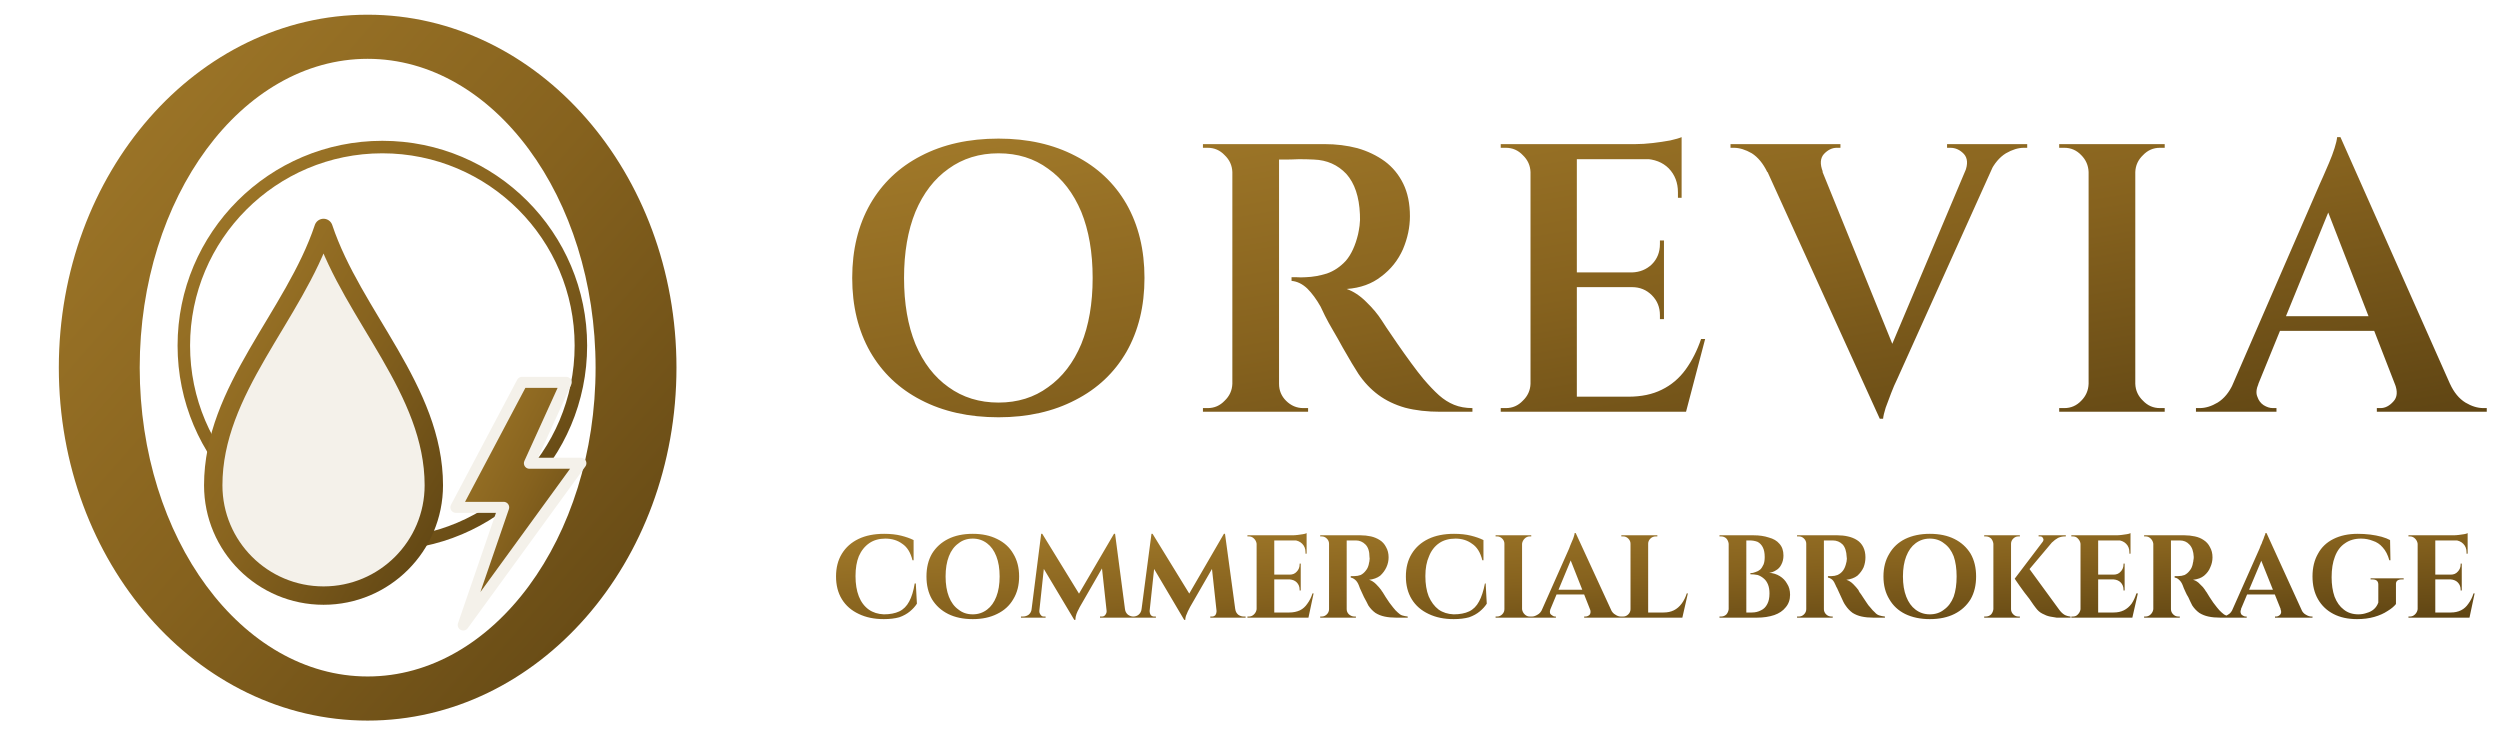
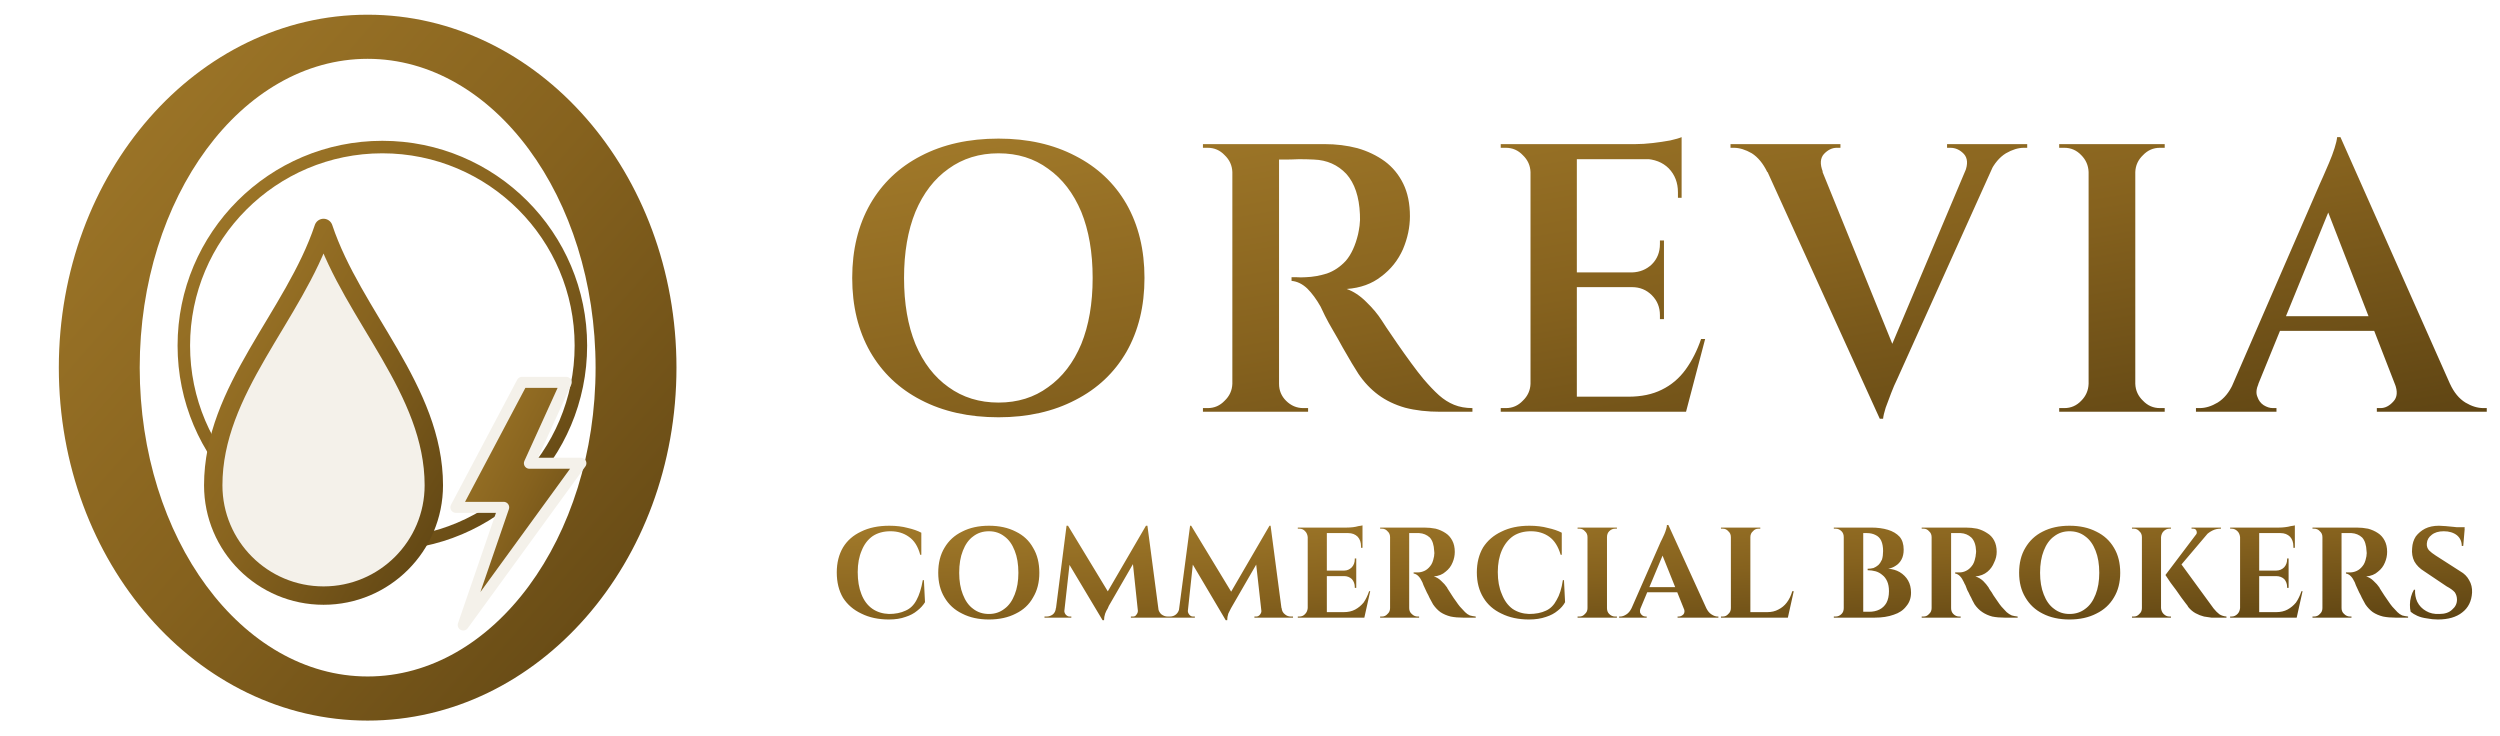
<svg xmlns="http://www.w3.org/2000/svg" viewBox="0 0 680 200">
  <defs>
    <linearGradient id="g" x1="0" y1="0" x2="1" y2="1">
      <stop offset="0" stop-color="#A27A2A" />
      <stop offset=".5" stop-color="#86621E" />
      <stop offset="1" stop-color="#5E4413" />
    </linearGradient>
  </defs>
  <circle cx="104" cy="94" r="54" fill="none" stroke="url(#g)" stroke-width="3.4" />
  <path fill-rule="evenodd" fill="url(#g)" d="M100 4 A 84 96 0 1 1 100 196 A 84 96 0 1 1 100 4 Z M100 16 A 62 84 0 1 0 100 184 A 62 84 0 1 0 100 16 Z" />
  <path d="M88 62 C 96 86 118 106 118 132 A 30 30 0 0 1 58 132 C 58 106 80 86 88 62 Z" fill="#F4F1EA" stroke="url(#g)" stroke-width="5" stroke-linejoin="round" />
  <path d="M142.0 104.0 L124.0 138.0 L137.0 138.0 L126.0 170.0 L158.0 126.0 L144.0 126.0 L154.0 104.0 Z" fill="url(#g)" stroke="#F4F1EA" stroke-width="3" stroke-linejoin="round" />
  <path d="M271.6 37.7Q283.5 37.7 292.5 42.4Q301.5 47.0 306.4 55.5Q311.3 64.1 311.3 75.6Q311.3 87.1 306.4 95.7Q301.5 104.2 292.5 108.8Q283.5 113.5 271.6 113.5Q259.5 113.5 250.5 108.8Q241.6 104.2 236.7 95.7Q231.8 87.1 231.8 75.6Q231.8 64.1 236.7 55.5Q241.6 47.0 250.5 42.4Q259.5 37.7 271.6 37.7ZM271.6 109.5Q279.4 109.5 285.1 105.3Q290.9 101.2 294.1 93.6Q297.2 86.0 297.2 75.6Q297.2 65.2 294.1 57.6Q290.9 50 285.1 45.9Q279.4 41.7 271.6 41.7Q263.8 41.7 258 45.9Q252.2 50 249 57.6Q245.9 65.2 245.9 75.6Q245.9 86.0 249 93.6Q252.2 101.2 258 105.3Q263.8 109.5 271.6 109.5ZM346.5 39.2H360.3Q365 39.2 369.2 40.3Q373.4 41.5 376.7 43.9Q379.9 46.3 381.7 50Q383.5 53.7 383.5 58.8Q383.5 63.3 381.6 67.8Q379.6 72.3 375.7 75.2Q371.9 78.2 366.3 78.6Q369.1 79.6 371.6 82.1Q374.2 84.6 375.8 87.1Q375.9 87.2 377.1 89.1Q378.3 90.9 380.1 93.5Q381.9 96.1 383.8 98.7Q385.7 101.3 387.2 103.1Q389.5 105.8 391.4 107.5Q393.3 109.2 395.5 110.1Q397.7 111 400.5 111V112.0H391.8Q386.4 112.0 382.2 110.9Q378 109.7 374.9 107.4Q371.8 105.1 369.5 101.7Q368.9 100.8 367.7 98.8Q366.6 96.9 365.2 94.5Q363.9 92.1 362.6 89.9Q361.3 87.7 360.4 85.9Q359.5 84.1 359.2 83.4Q357.5 80.4 355.6 78.5Q353.6 76.6 351.3 76.4V75.4Q351.5 75.4 352.6 75.4Q353.8 75.5 355.2 75.4Q358 75.3 360.9 74.4Q363.8 73.4 366.1 70.9Q368.3 68.3 369.4 63.7Q369.6 62.8 369.8 61.4Q370 59.9 369.9 58.3Q369.6 51.1 366.2 47.3Q362.7 43.6 357.4 43.4Q355.4 43.3 353.3 43.3Q351.1 43.4 349.5 43.4Q347.9 43.4 347.5 43.4Q347.5 43.3 347.3 42.2Q347 41.2 346.8 40.2Q346.5 39.2 346.5 39.2ZM347.9 39.2V112.0H335.2V39.2ZM335.5 104.4V112.0H327.2V111Q327.3 111 327.8 111Q328.4 111 328.5 111Q331.2 111 333.1 109Q335.1 107.1 335.2 104.4ZM335.5 46.8H335.2Q335.1 44.1 333.1 42.2Q331.2 40.2 328.5 40.2Q328.4 40.2 327.8 40.2Q327.3 40.2 327.2 40.2V39.2H335.5ZM347.5 104.4H347.9Q347.9 107.1 349.8 109Q351.8 111 354.5 111Q354.6 111 355.2 111Q355.8 111 355.8 111V112.0H347.5ZM428.9 39.2V112.0H416.3V39.2ZM456.5 107.9 458.3 112.0H428.6V107.9ZM452.6 74.1V78.1H428.6V74.1ZM457.4 39.2V43.3H428.6V39.2ZM463.8 92.2 458.6 112.0H439.1L442.9 107.9Q448.2 107.9 452 106Q455.9 104.1 458.5 100.5Q461.1 96.9 462.7 92.2ZM452.6 77.9V86.8H451.5V85.7Q451.5 82.5 449.3 80.3Q447.1 78.1 443.9 78.1V77.9ZM452.6 65.4V74.4H443.9V74.1Q447.1 74 449.3 71.9Q451.5 69.7 451.5 66.4V65.4ZM457.4 42.9V53.8H456.4V52.3Q456.4 48.4 453.9 45.8Q451.4 43.3 447.2 43.2V42.9ZM457.4 37.3V40.3L444.8 39.2Q447 39.2 449.6 38.9Q452.1 38.6 454.3 38.2Q456.5 37.7 457.4 37.3ZM416.6 104.4V112.0H408.2V111Q408.2 111 408.9 111Q409.6 111 409.6 111Q412.3 111 414.2 109Q416.2 107.1 416.3 104.4ZM416.6 46.8H416.3Q416.2 44.1 414.2 42.2Q412.3 40.2 409.6 40.2Q409.6 40.2 408.9 40.2Q408.2 40.2 408.2 40.2V39.2H416.6ZM511.3 113.9 477.6 39.8H492.9L516.2 97.2ZM511.3 113.9 510.7 103 537.5 39.5H544.7L516.9 101.2Q516.7 101.6 516 103.2Q515.2 104.8 514.4 106.9Q513.6 109 512.9 110.9Q512.3 112.8 512.2 113.9ZM534.5 46.7Q535.7 43.6 534.2 41.9Q532.6 40.2 530.5 40.2H529.6V39.2H551.4V40.2Q551.4 40.2 551 40.2Q550.5 40.2 550.5 40.2Q548.2 40.2 545.6 41.7Q543.0 43.3 541.3 46.8ZM495.8 46.7 480.7 46.8Q479 43.3 476.5 41.7Q473.9 40.2 471.6 40.2Q471.6 40.2 471.1 40.2Q470.7 40.2 470.7 40.2V39.2H500.6V40.2H499.6Q497.7 40.2 496.1 41.9Q494.6 43.6 495.8 46.7ZM580.8 39.2V112.0H568.1V39.2ZM568.4 104.4V112.0H560.1V111Q560.1 111 560.8 111Q561.5 111 561.5 111Q564.2 111 566.1 109Q568 107.1 568.1 104.4ZM568.4 46.8H568.1Q568 44.1 566.1 42.2Q564.2 40.2 561.5 40.2Q561.5 40.2 560.8 40.2Q560.1 40.2 560.1 40.2V39.2H568.4ZM580.5 104.4H580.8Q580.9 107.1 582.9 109Q584.8 111 587.5 111Q587.5 111 588.1 111Q588.7 111 588.8 111V112.0H580.5ZM580.5 46.8V39.2H588.8V40.2Q588.7 40.2 588.1 40.2Q587.5 40.2 587.5 40.2Q584.8 40.2 582.9 42.2Q580.9 44.1 580.8 46.8ZM636.6 37.3 669.5 111.4H654.1L631.8 54ZM614.3 104.4Q613.4 106.5 614 107.9Q614.5 109.4 615.7 110.2Q617 111 618.2 111H619.2V112.0H597.3V111Q597.3 111 597.8 111Q598.3 111 598.3 111Q600.7 111 603.2 109.5Q605.8 107.9 607.4 104.4ZM636.6 37.3 637.2 48.2 611.3 111.7H604.2L631 50Q631.2 49.6 631.9 48Q632.6 46.4 633.5 44.3Q634.4 42.2 635 40.3Q635.6 38.4 635.7 37.3ZM648.8 86.0V90H617.5V86.0ZM651.4 104.4H666.4Q668 107.9 670.6 109.5Q673.1 111 675.5 111Q675.5 111 676 111Q676.4 111 676.4 111V112.0H646.5V111H647.5Q649.4 111 651 109.2Q652.6 107.5 651.4 104.4Z" fill="url(#g)" />
-   <path d="M249.1 158.7 249.4 164.2Q248.7 165.3 247.5 166.3Q246.3 167.3 244.6 167.9Q242.8 168.4 240.4 168.4Q236.5 168.4 233.6 167Q230.6 165.6 229 163Q227.4 160.4 227.4 156.8Q227.4 153.2 229 150.6Q230.6 148 233.5 146.6Q236.4 145.2 240.5 145.2Q243.1 145.2 245.1 145.7Q247.1 146.2 248.5 146.9L248.5 152.4H248.2Q247.4 149.2 245.4 147.9Q243.5 146.5 240.8 146.5Q238.3 146.5 236.5 147.7Q234.6 149 233.6 151.3Q232.7 153.5 232.7 156.7Q232.7 159.9 233.6 162.2Q234.5 164.5 236.3 165.8Q238 167 240.4 167.1Q242.9 167.1 244.6 166.3Q246.3 165.5 247.3 163.6Q248.3 161.8 248.8 158.7ZM264.6 145.2Q268.4 145.2 271.2 146.6Q274.1 148.0 275.6 150.6Q277.2 153.2 277.2 156.8Q277.2 160.4 275.6 163Q274.1 165.6 271.2 167Q268.4 168.4 264.6 168.4Q260.7 168.4 257.9 167Q255.1 165.6 253.5 163Q252 160.4 252 156.8Q252 153.2 253.5 150.6Q255.1 148.0 257.9 146.6Q260.7 145.2 264.6 145.2ZM264.6 167.1Q266.8 167.1 268.5 165.8Q270.1 164.6 271 162.3Q271.9 160 271.9 156.8Q271.9 153.6 271 151.3Q270.1 149 268.5 147.8Q266.8 146.5 264.6 146.5Q262.3 146.5 260.7 147.8Q259 149 258.1 151.3Q257.2 153.6 257.2 156.8Q257.2 160 258.1 162.3Q259 164.6 260.7 165.8Q262.3 167.1 264.6 167.1ZM303 145.2 303.2 148.6 293.7 165.1Q293.7 165.1 293.4 165.7Q293.1 166.2 292.8 167Q292.5 167.8 292.5 168.6H292.2L290.9 165.9ZM281.3 165.7V168.0H277.7V167.7Q277.8 167.7 278 167.7Q278.2 167.7 278.2 167.7Q279.1 167.7 279.8 167.2Q280.5 166.6 280.6 165.7ZM282.7 166.2Q282.7 166.2 282.7 166.2Q282.7 166.3 282.7 166.3Q282.7 166.8 283.1 167.3Q283.4 167.7 283.9 167.7H284.4V168.0H282.5V166.2ZM283.2 145.2H283.5L284.6 148.4L282.5 168.0H280.3ZM283.5 145.2 294 162.3 292.2 168.6 282.7 152.7ZM303.3 145.2 306.3 168.0H301.2L299.6 153.3L303 145.2ZM305.3 165.7H306Q306.1 166.6 306.8 167.2Q307.5 167.7 308.3 167.7Q308.3 167.7 308.6 167.7Q308.8 167.7 308.8 167.7V168.0H305.3ZM301 166.2H301.2V168.0H299.2V167.7H299.7Q300.3 167.7 300.6 167.3Q301 166.8 301 166.3Q301 166.3 301 166.2Q301 166.2 301 166.2ZM332.9 145.2 333.2 148.6 323.7 165.1Q323.7 165.1 323.4 165.7Q323.1 166.2 322.8 167Q322.4 167.8 322.4 168.6H322.1L320.9 165.9ZM311.2 165.7V168.0H307.7V167.7Q307.7 167.7 308 167.7Q308.2 167.7 308.2 167.7Q309.1 167.7 309.7 167.2Q310.4 166.6 310.5 165.7ZM312.7 166.2Q312.7 166.2 312.7 166.2Q312.7 166.3 312.7 166.3Q312.7 166.8 313 167.3Q313.4 167.7 313.9 167.7H314.4V168.0H312.4V166.2ZM313.2 145.2H313.5L314.6 148.4L312.5 168.0H310.2ZM313.5 145.2 324 162.3 322.1 168.6 312.7 152.7ZM333.2 145.2 336.3 168.0H331.1L329.5 153.3L332.9 145.2ZM335.3 165.7H336Q336.1 166.6 336.8 167.2Q337.5 167.7 338.3 167.7Q338.3 167.7 338.5 167.7Q338.8 167.7 338.8 167.7V168.0H335.3ZM330.9 166.2H331.2V168.0H329.2V167.7H329.7Q330.2 167.7 330.6 167.3Q330.9 166.8 330.9 166.3Q330.9 166.3 330.9 166.2Q330.9 166.2 330.9 166.2ZM346.6 145.6V168.0H341.8V145.6ZM355 166.6 355.8 168.0H346.5V166.6ZM353.8 156.3V157.6H346.5V156.3ZM355.4 145.6V147H346.5V145.6ZM357.3 161.4 355.9 168.0H349.6L350.7 166.6Q352.3 166.6 353.6 166.0Q354.8 165.4 355.6 164.2Q356.5 163 357 161.4ZM353.8 157.6V160.6H353.5V160.4Q353.5 159.2 352.7 158.4Q352 157.7 350.8 157.6V157.6ZM353.8 153.3V156.4H350.8V156.3Q352 156.3 352.7 155.5Q353.5 154.7 353.5 153.5V153.3ZM355.4 146.9V150.6H355.1V150.2Q355.1 148.8 354.2 147.9Q353.3 147 351.8 146.9V146.9ZM355.4 145V146L351.5 145.6Q352.2 145.6 353 145.5Q353.8 145.4 354.4 145.3Q355.1 145.2 355.4 145ZM341.9 165.7V168.0H339.3V167.7Q339.3 167.7 339.5 167.7Q339.7 167.7 339.7 167.7Q340.5 167.7 341.1 167.1Q341.7 166.5 341.8 165.7ZM341.9 147.9H341.8Q341.7 147.1 341.1 146.5Q340.5 145.9 339.7 145.9Q339.7 145.9 339.5 145.9Q339.3 145.9 339.3 145.9V145.6H341.9ZM365.9 145.6H370.1Q371.5 145.6 372.9 145.9Q374.2 146.2 375.3 146.9Q376.4 147.6 377 148.8Q377.7 150 377.7 151.6Q377.7 153 377.1 154.3Q376.5 155.6 375.4 156.6Q374.2 157.5 372.4 157.7Q373.4 158 374.3 158.9Q375.1 159.7 375.7 160.5Q375.7 160.6 376.1 161.1Q376.4 161.6 376.9 162.4Q377.4 163.1 377.9 163.9Q378.5 164.7 378.9 165.2Q379.6 166.1 380.2 166.6Q380.8 167.2 381.4 167.4Q382.1 167.6 382.9 167.7V168.0H379.7Q378 168.0 376.6 167.7Q375.2 167.4 374.1 166.7Q373 165.9 372.2 164.7Q372 164.3 371.7 163.7Q371.4 163.1 371 162.4Q370.7 161.8 370.4 161.1Q370.1 160.5 369.9 160.0Q369.7 159.5 369.6 159.2Q369.2 158.2 368.6 157.7Q368 157.2 367.4 157.1V156.7Q367.5 156.7 367.8 156.7Q368.1 156.7 368.4 156.7Q369.3 156.7 370.1 156.4Q370.9 156 371.5 155.2Q372.2 154.4 372.4 153Q372.5 152.7 372.5 152.4Q372.6 152 372.5 151.5Q372.5 149.2 371.4 148.1Q370.3 147 368.8 147Q368.3 147 367.8 147Q367.3 147 366.8 147Q366.4 147 366.2 147Q366.2 147 366.2 146.6Q366.1 146.3 366 146Q365.9 145.6 365.9 145.6ZM366.3 145.6V168.0H361.5V145.6ZM361.6 165.7V168.0H359.1V167.7Q359.1 167.7 359.3 167.7Q359.5 167.7 359.5 167.7Q360.3 167.7 360.9 167.1Q361.5 166.5 361.5 165.7ZM361.6 147.9H361.5Q361.5 147.1 360.9 146.5Q360.3 145.9 359.5 145.9Q359.5 145.9 359.3 145.9Q359.1 145.9 359.1 145.9V145.6H361.6ZM366.2 165.7H366.3Q366.3 166.5 366.9 167.1Q367.6 167.7 368.4 167.7Q368.5 167.7 368.6 167.7Q368.8 167.7 368.8 167.7V168.0H366.2ZM404.1 158.7 404.4 164.2Q403.7 165.3 402.5 166.3Q401.3 167.3 399.6 167.9Q397.8 168.4 395.4 168.4Q391.5 168.4 388.6 167Q385.6 165.6 384 163Q382.4 160.4 382.4 156.8Q382.4 153.2 384 150.6Q385.6 148 388.5 146.6Q391.4 145.2 395.5 145.2Q398.1 145.2 400.1 145.7Q402.1 146.2 403.5 146.9L403.5 152.4H403.2Q402.4 149.2 400.4 147.9Q398.5 146.5 395.9 146.5Q393.3 146.5 391.5 147.7Q389.6 149 388.7 151.3Q387.7 153.5 387.7 156.7Q387.7 159.9 388.6 162.2Q389.6 164.5 391.3 165.8Q393 167 395.4 167.1Q397.9 167.1 399.6 166.3Q401.3 165.5 402.3 163.6Q403.3 161.8 403.9 158.7ZM414 145.6V168.0H409.2V145.6ZM409.3 165.7V168.0H406.8V167.7Q406.8 167.7 407 167.7Q407.2 167.7 407.2 167.7Q408 167.7 408.6 167.1Q409.2 166.5 409.2 165.7ZM409.3 147.9H409.2Q409.2 147.1 408.6 146.5Q408 145.9 407.2 145.9Q407.2 145.9 407 145.9Q406.8 145.9 406.8 145.9V145.6H409.3ZM413.9 165.7H414Q414.1 166.5 414.7 167.1Q415.3 167.7 416.1 167.7Q416.1 167.7 416.3 167.7Q416.5 167.7 416.5 167.7V168.0H413.9ZM413.9 147.9V145.6H416.5V145.9Q416.5 145.9 416.3 145.9Q416.1 145.9 416.1 145.9Q415.3 145.9 414.7 146.5Q414.1 147.1 414 147.9ZM428.6 145 439.1 167.8H433.3L426.7 151.1ZM421.7 165.7Q421.5 166.3 421.6 166.8Q421.8 167.2 422.2 167.4Q422.6 167.7 422.9 167.7H423.2V168.0H416.4V167.7Q416.4 167.7 416.5 167.7Q416.7 167.7 416.7 167.7Q417.4 167.7 418.2 167.2Q419 166.8 419.5 165.7ZM428.6 145 428.7 148.9 420.8 167.9H418.5L426.8 149.2Q426.9 149 427.1 148.4Q427.3 147.9 427.6 147.2Q427.9 146.6 428.1 145.9Q428.3 145.3 428.3 145ZM432 160.4V161.7H422.6V160.4ZM432.5 165.7H438.1Q438.6 166.8 439.4 167.2Q440.1 167.7 440.9 167.7Q440.9 167.7 441 167.7Q441.1 167.7 441.1 167.7V168.0H430.9V167.7H431.2Q431.9 167.7 432.4 167.2Q432.8 166.6 432.5 165.7ZM448.3 145.6V168.0H443.5V145.6ZM456.8 166.6 457.5 168.0H448.2V166.6ZM459.1 161.4 457.6 168.0H451.3L452.5 166.6Q454.1 166.6 455.3 166.0Q456.5 165.4 457.4 164.2Q458.3 163 458.8 161.4ZM443.6 165.7V168.0H441V167.7Q441 167.7 441.2 167.7Q441.5 167.7 441.5 167.7Q442.3 167.7 442.9 167.1Q443.5 166.5 443.5 165.7ZM443.6 147.9H443.5Q443.5 147.1 442.9 146.5Q442.3 145.9 441.5 145.9Q441.5 145.9 441.2 145.9Q441 145.9 441 145.9V145.6H443.6ZM448.2 147.9V145.6H450.8V145.9Q450.7 145.9 450.5 145.9Q450.4 145.9 450.4 145.9Q449.5 145.9 448.9 146.5Q448.3 147.1 448.3 147.9ZM471.4 145.6H477Q479.3 145.6 481.1 146.2Q483 146.7 484 147.9Q485.1 149.1 485.1 151.1Q485.1 152.5 484.5 153.6Q484 154.6 483.1 155.1Q482.2 155.7 481.2 155.8Q482.8 155.9 484.1 156.7Q485.4 157.5 486.1 158.8Q486.9 160 486.9 161.8Q486.9 163.8 485.7 165.2Q484.6 166.6 482.6 167.3Q480.5 168.0 477.9 168.0H474.7Q474.7 168.0 474.7 167.6Q474.7 167.3 474.7 166.9Q474.7 166.6 474.7 166.6H476.5Q477.9 166.6 479 166Q480.1 165.5 480.7 164.3Q481.3 163.2 481.3 161.4Q481.3 160 480.9 159Q480.5 158 479.8 157.4Q479 156.7 478.1 156.4Q477.1 156.2 476.1 156.2V155.9Q476.8 155.9 477.5 155.6Q478.2 155.4 478.8 154.9Q479.3 154.4 479.7 153.5Q480 152.7 480 151.5Q480 149.9 479.5 148.9Q479 147.9 478.1 147.4Q477.1 147 475.9 147H471.7Q471.7 146.9 471.7 146.6Q471.6 146.3 471.5 145.9Q471.4 145.6 471.4 145.6ZM475 145.6V168.0H470.2V145.6ZM470.3 165.7V168.0H467.7V167.7Q467.8 167.7 467.9 167.7Q468.1 167.7 468.1 167.7Q469 167.7 469.6 167.1Q470.1 166.5 470.2 165.7ZM470.3 147.9H470.2Q470.1 147.1 469.6 146.5Q469 145.9 468.1 145.9Q468.1 145.9 467.9 145.9Q467.8 145.9 467.7 145.9V145.6H470.3ZM495.7 145.6H499.8Q501.3 145.6 502.6 145.9Q504 146.2 505.1 146.9Q506.2 147.6 506.8 148.8Q507.4 150 507.4 151.6Q507.4 153 506.9 154.3Q506.3 155.6 505.2 156.6Q504 157.5 502.2 157.7Q503.2 158 504.1 158.9Q504.9 159.7 505.5 160.5Q505.5 160.6 505.8 161.1Q506.2 161.6 506.7 162.4Q507.2 163.1 507.7 163.9Q508.2 164.7 508.7 165.2Q509.4 166.1 510 166.6Q510.5 167.2 511.2 167.4Q511.8 167.6 512.7 167.7V168.0H509.5Q507.8 168.0 506.4 167.7Q505 167.4 503.9 166.7Q502.8 165.9 502 164.7Q501.7 164.3 501.4 163.7Q501.1 163.1 500.8 162.4Q500.5 161.8 500.2 161.1Q499.9 160.5 499.7 160.0Q499.4 159.5 499.3 159.2Q498.9 158.2 498.4 157.7Q497.8 157.2 497.2 157.1V156.7Q497.3 156.7 497.6 156.7Q497.8 156.7 498.2 156.7Q499 156.7 499.8 156.4Q500.7 156 501.3 155.2Q501.9 154.4 502.2 153Q502.3 152.7 502.3 152.4Q502.4 152 502.3 151.5Q502.2 149.2 501.2 148.1Q500.1 147 498.5 147Q498.1 147 497.6 147Q497 147 496.6 147Q496.2 147 496 147Q496 147 495.9 146.6Q495.9 146.3 495.8 146Q495.7 145.6 495.7 145.6ZM496.1 145.6V168.0H491.3V145.6ZM491.4 165.7V168.0H488.8V167.7Q488.9 167.7 489.1 167.7Q489.2 167.7 489.3 167.7Q490.1 167.7 490.7 167.1Q491.3 166.5 491.3 165.7ZM491.4 147.9H491.3Q491.3 147.1 490.7 146.5Q490.1 145.9 489.3 145.9Q489.2 145.9 489.1 145.9Q488.9 145.9 488.8 145.9V145.6H491.4ZM496 165.7H496.1Q496.1 166.5 496.7 167.1Q497.3 167.7 498.2 167.7Q498.2 167.7 498.4 167.7Q498.5 167.7 498.5 167.7V168.0H496ZM524.9 145.2Q528.8 145.2 531.6 146.6Q534.4 148.0 536 150.6Q537.5 153.2 537.5 156.8Q537.5 160.4 536 163Q534.4 165.6 531.6 167Q528.8 168.4 524.9 168.4Q521.1 168.4 518.2 167Q515.4 165.6 513.9 163Q512.3 160.4 512.3 156.8Q512.3 153.2 513.9 150.6Q515.4 148.0 518.2 146.6Q521.1 145.2 524.9 145.2ZM524.9 167.1Q527.2 167.1 528.8 165.8Q530.5 164.6 531.4 162.3Q532.2 160 532.2 156.8Q532.2 153.6 531.4 151.3Q530.5 149 528.8 147.8Q527.2 146.5 524.9 146.5Q522.7 146.5 521 147.8Q519.4 149 518.5 151.3Q517.6 153.6 517.6 156.8Q517.6 160 518.5 162.3Q519.4 164.6 521 165.8Q522.7 167.1 524.9 167.1ZM551.6 154.2 560 165.7Q560.7 166.7 561.5 167.2Q562.2 167.6 563.2 167.7V168.0H560.6Q560.3 168.0 559.4 168Q558.6 167.9 557.6 167.7Q556.6 167.5 555.5 166.9Q554.5 166.4 553.7 165.3Q553.6 165.1 553.1 164.5Q552.6 163.8 552 162.9Q551.3 162 550.6 161.1Q550 160.2 549.3 159.3Q548.7 158.5 548.4 158Q548 157.4 548 157.4ZM559.6 145.8 550 157.2 548 157.4 556.8 145.8ZM561.9 145.6V145.9H561.7Q560.7 145.9 559.8 146.3Q558.9 146.8 558.2 147.5L555.6 147.4Q556 146.8 555.7 146.4Q555.5 145.9 554.9 145.9H554.5V145.6H561.7ZM547 145.6V168.0H542.2V145.6ZM542.3 165.7V168.0H539.7V167.7Q539.7 167.7 539.9 167.7Q540.1 167.7 540.1 167.7Q541 167.7 541.6 167.1Q542.1 166.5 542.2 165.7ZM542.3 147.9H542.2Q542.1 147.1 541.6 146.5Q541 145.9 540.1 145.9Q540.1 145.9 539.9 145.9Q539.7 145.9 539.7 145.9V145.6H542.3ZM546.9 165.7H547Q547 166.5 547.6 167.1Q548.2 167.7 549 167.7Q549.1 167.7 549.2 167.7Q549.4 167.7 549.4 167.7V168.0H546.9ZM546.9 147.9V145.6H549.4V145.9Q549.4 145.9 549.2 145.9Q549.1 145.9 549 145.9Q548.2 145.9 547.6 146.5Q547 147.1 547 147.9ZM570.7 145.6V168.0H565.9V145.6ZM579.1 166.6 579.9 168.0H570.6V166.6ZM577.9 156.3V157.6H570.6V156.3ZM579.5 145.6V147H570.6V145.6ZM581.5 161.4 580 168.0H573.7L574.9 166.6Q576.5 166.6 577.7 166.0Q578.9 165.4 579.8 164.2Q580.6 163 581.1 161.4ZM577.9 157.6V160.6H577.6V160.4Q577.6 159.2 576.8 158.4Q576.1 157.7 574.9 157.6V157.6ZM577.9 153.3V156.4H574.9V156.3Q576.1 156.3 576.8 155.5Q577.6 154.7 577.6 153.5V153.3ZM579.5 146.9V150.6H579.2V150.2Q579.2 148.8 578.3 147.9Q577.4 147 575.9 146.9V146.9ZM579.5 145V146L575.6 145.6Q576.3 145.6 577.1 145.5Q577.9 145.4 578.5 145.3Q579.2 145.2 579.5 145ZM566 165.7V168.0H563.4V167.7Q563.4 167.7 563.6 167.7Q563.8 167.7 563.8 167.7Q564.7 167.7 565.2 167.1Q565.8 166.5 565.9 165.7ZM566 147.9H565.9Q565.8 147.1 565.2 146.5Q564.7 145.9 563.8 145.9Q563.8 145.9 563.6 145.9Q563.4 145.9 563.4 145.9V145.6H566ZM590 145.6H594.2Q595.6 145.6 597 145.9Q598.4 146.2 599.4 146.9Q600.5 147.6 601.1 148.8Q601.8 150 601.8 151.6Q601.8 153 601.2 154.3Q600.7 155.6 599.5 156.6Q598.4 157.5 596.5 157.7Q597.6 158 598.4 158.9Q599.3 159.7 599.8 160.5Q599.8 160.6 600.2 161.1Q600.5 161.6 601 162.4Q601.5 163.1 602 163.9Q602.6 164.7 603 165.2Q603.7 166.1 604.3 166.6Q604.9 167.2 605.5 167.4Q606.2 167.6 607 167.7V168.0H603.9Q602.1 168.0 600.7 167.7Q599.3 167.4 598.2 166.7Q597.1 165.9 596.3 164.7Q596.1 164.3 595.8 163.7Q595.5 163.1 595.2 162.4Q594.8 161.8 594.5 161.1Q594.2 160.5 594 160.0Q593.8 159.5 593.7 159.2Q593.3 158.2 592.7 157.7Q592.2 157.2 591.5 157.1V156.7Q591.6 156.7 591.9 156.7Q592.2 156.7 592.5 156.7Q593.4 156.7 594.2 156.4Q595 156 595.6 155.2Q596.3 154.4 596.5 153Q596.6 152.7 596.6 152.4Q596.7 152 596.7 151.5Q596.6 149.2 595.5 148.1Q594.5 147 592.9 147Q592.4 147 591.9 147Q591.4 147 591 147Q590.5 147 590.4 147Q590.4 147 590.3 146.6Q590.2 146.3 590.1 146Q590 145.6 590 145.6ZM590.5 145.6V168.0H585.7V145.6ZM585.8 165.7V168.0H583.2V167.7Q583.2 167.7 583.4 167.7Q583.6 167.7 583.6 167.7Q584.4 167.7 585 167.1Q585.6 166.5 585.7 165.7ZM585.8 147.9H585.7Q585.6 147.1 585 146.5Q584.4 145.9 583.6 145.9Q583.6 145.9 583.4 145.9Q583.2 145.9 583.2 145.9V145.6H585.8ZM590.4 165.7H590.5Q590.5 166.5 591.1 167.1Q591.7 167.7 592.5 167.7Q592.6 167.7 592.7 167.7Q592.9 167.7 592.9 167.7V168.0H590.4ZM616.5 145 626.9 167.8H621.2L614.5 151.1ZM609.6 165.7Q609.3 166.3 609.5 166.8Q609.6 167.2 610 167.4Q610.4 167.7 610.8 167.7H611.1V168.0H604.2V167.7Q604.2 167.7 604.4 167.7Q604.5 167.7 604.5 167.7Q605.3 167.7 606 167.2Q606.8 166.8 607.3 165.7ZM616.5 145 616.6 148.9 608.6 167.9H606.3L614.6 149.2Q614.7 149 614.9 148.4Q615.2 147.9 615.4 147.2Q615.7 146.6 615.9 145.9Q616.2 145.3 616.2 145ZM619.8 160.4V161.7H610.4V160.4ZM620.3 165.7H625.9Q626.4 166.8 627.2 167.2Q628 167.7 628.7 167.7Q628.7 167.7 628.8 167.7Q629 167.7 629 167.7V168.0H618.8V167.7H619.1Q619.7 167.7 620.2 167.2Q620.7 166.6 620.3 165.7ZM651.7 159V164.3Q650.9 165.3 649.4 166.2Q647.9 167.2 645.8 167.8Q643.7 168.4 641.1 168.4Q637.4 168.4 634.7 167Q632 165.6 630.5 163Q629 160.4 629 156.8Q629 153.2 630.5 150.6Q631.9 148.0 634.7 146.6Q637.5 145.2 641.3 145.2Q643 145.2 644.7 145.4Q646.3 145.6 647.8 146Q649.2 146.4 650.1 146.9L650.2 152.4H649.9Q649.3 150.2 648.1 148.9Q647 147.6 645.4 147.1Q643.9 146.5 642.2 146.5Q639.6 146.5 637.8 147.8Q636 149 635.1 151.4Q634.2 153.7 634.2 157Q634.2 160 635 162.3Q635.9 164.6 637.5 165.8Q639.1 167.1 641.5 167.1Q642.7 167.1 643.8 166.7Q644.9 166.4 645.7 165.7Q646.5 165 646.9 163.9L646.9 159Q646.9 157.6 645.3 157.6H644.8V157.3H653.8V157.6H653.3Q651.6 157.6 651.7 159ZM662.4 145.6V168.0H657.6V145.6ZM670.8 166.6 671.6 168.0H662.3V166.6ZM669.6 156.3V157.6H662.3V156.3ZM671.2 145.6V147H662.3V145.6ZM673.1 161.4 671.7 168.0H665.4L666.6 166.6Q668.2 166.6 669.4 166.0Q670.6 165.4 671.4 164.2Q672.3 163 672.8 161.4ZM669.6 157.6V160.6H669.3V160.4Q669.3 159.2 668.5 158.4Q667.8 157.7 666.6 157.6V157.6ZM669.6 153.3V156.4H666.6V156.3Q667.8 156.3 668.5 155.5Q669.3 154.7 669.3 153.5V153.3ZM671.2 146.9V150.6H670.9V150.2Q670.9 148.8 670 147.9Q669.1 147 667.6 146.9V146.9ZM671.2 145V146L667.3 145.6Q668 145.6 668.8 145.5Q669.6 145.4 670.2 145.3Q670.9 145.2 671.2 145ZM657.7 165.7V168.0H655.1V167.7Q655.1 167.7 655.3 167.7Q655.5 167.7 655.5 167.7Q656.3 167.7 656.9 167.1Q657.5 166.5 657.6 165.7ZM657.7 147.9H657.6Q657.5 147.1 656.9 146.5Q656.3 145.9 655.5 145.9Q655.5 145.9 655.3 145.9Q655.1 145.9 655.1 145.9V145.6H657.7Z" fill="url(#g)" />
+   <path d="M251.3 157.8 251.6 163.8Q250.8 165.1 249.5 166.1Q248.2 167.2 246.3 167.8Q244.4 168.5 241.8 168.5Q237.5 168.5 234.3 166.9Q231.1 165.4 229.3 162.6Q227.6 159.7 227.6 155.7Q227.6 151.8 229.3 148.9Q231 146.1 234.2 144.6Q237.4 143 241.9 143Q244.7 143 246.9 143.6Q249.1 144.1 250.6 144.9L250.6 150.9H250.3Q249.4 147.5 247.2 146Q245.1 144.5 242.2 144.5Q239.4 144.5 237.4 145.8Q235.4 147.2 234.4 149.7Q233.3 152.2 233.3 155.6Q233.3 159.1 234.3 161.6Q235.3 164.2 237.3 165.6Q239.2 166.9 241.8 167Q244.4 167 246.3 166.1Q248.2 165.3 249.3 163.2Q250.4 161.2 251 157.8ZM269 143Q273.2 143 276.3 144.6Q279.4 146.1 281 149Q282.7 151.8 282.7 155.8Q282.7 159.7 281 162.5Q279.4 165.4 276.3 166.9Q273.2 168.5 269 168.5Q264.8 168.5 261.7 166.9Q258.6 165.4 256.9 162.5Q255.2 159.7 255.2 155.8Q255.2 151.8 256.9 149Q258.6 146.1 261.7 144.6Q264.8 143 269 143ZM269 167Q271.4 167 273.2 165.6Q275 164.3 276 161.7Q277 159.2 277 155.8Q277 152.3 276 149.8Q275 147.2 273.2 145.9Q271.4 144.5 269 144.5Q266.5 144.5 264.7 145.9Q262.9 147.2 261.9 149.8Q260.9 152.3 260.9 155.8Q260.9 159.2 261.9 161.7Q262.9 164.3 264.7 165.6Q266.5 167 269 167ZM311.7 143 312 146.8 301.6 164.8Q301.6 164.8 301.3 165.5Q300.9 166.1 300.6 166.9Q300.3 167.8 300.3 168.7H299.9L298.5 165.7ZM288 165.4V168.0H284.1V167.7Q284.2 167.7 284.4 167.7Q284.7 167.7 284.7 167.7Q285.6 167.7 286.4 167.1Q287.1 166.5 287.2 165.4ZM289.5 166Q289.5 166 289.5 166.1Q289.5 166.1 289.5 166.2Q289.5 166.7 289.9 167.2Q290.4 167.7 290.9 167.7H291.4V168.0H289.3V166ZM290.1 143H290.5L291.7 146.5L289.3 168.0H286.9ZM290.5 143 301.9 161.8 299.9 168.7 289.5 151.3ZM312.1 143 315.4 168.0H309.7L308 151.9L311.7 143ZM314.3 165.4H315Q315.2 166.5 315.9 167.1Q316.7 167.7 317.6 167.7Q317.6 167.7 317.9 167.7Q318.1 167.7 318.1 167.7V168.0H314.3ZM309.5 166H309.8V168.0H307.6V167.7H308.2Q308.8 167.7 309.1 167.2Q309.5 166.7 309.5 166.2Q309.5 166.1 309.5 166.1Q309.5 166 309.5 166ZM345.3 143 345.6 146.8 335.2 164.8Q335.2 164.8 334.8 165.5Q334.5 166.1 334.1 166.9Q333.8 167.8 333.8 168.7H333.4L332.1 165.7ZM321.5 165.4V168.0H317.7V167.7Q317.7 167.7 318 167.7Q318.2 167.7 318.2 167.7Q319.2 167.7 319.9 167.1Q320.6 166.5 320.8 165.4ZM323.1 166Q323.1 166 323.1 166.1Q323.1 166.1 323.1 166.2Q323.1 166.7 323.5 167.2Q323.9 167.7 324.5 167.7H325V168.0H322.8V166ZM323.7 143H324L325.2 146.5L322.9 168.0H320.4ZM324 143 335.4 161.8 333.4 168.7 323.1 151.3ZM345.6 143 348.9 168.0H343.3L341.5 151.9L345.3 143ZM347.8 165.4H348.6Q348.7 166.5 349.5 167.1Q350.2 167.7 351.1 167.7Q351.1 167.7 351.4 167.7Q351.7 167.7 351.7 167.7V168.0H347.8ZM343.1 166H343.3V168.0H341.2V167.7H341.7Q342.3 167.7 342.7 167.2Q343.1 166.7 343.1 166.2Q343.1 166.1 343.1 166.1Q343.1 166 343.1 166ZM360.9 143.5V168.0H355.7V143.5ZM370.2 166.5 371 168.0H360.8V166.5ZM368.9 155.2V156.7H360.8V155.2ZM370.6 143.5V145H360.8V143.5ZM372.7 160.8 371.1 168.0H364.3L365.5 166.5Q367.3 166.5 368.6 165.8Q369.9 165.1 370.9 163.9Q371.8 162.6 372.4 160.8ZM368.9 156.6V159.9H368.5V159.7Q368.5 158.4 367.7 157.5Q366.8 156.7 365.6 156.7V156.6ZM368.9 151.9V155.3H365.6V155.2Q366.8 155.2 367.7 154.3Q368.5 153.4 368.5 152.1V151.9ZM370.6 144.9V149H370.2V148.6Q370.2 147 369.3 146Q368.3 145 366.7 145V144.9ZM370.6 142.9V143.9L366.3 143.5Q367.1 143.5 368 143.4Q368.8 143.3 369.5 143.1Q370.3 143 370.6 142.9ZM355.8 165.4V168.0H353V167.7Q353 167.7 353.2 167.7Q353.4 167.7 353.4 167.7Q354.4 167.7 355 167Q355.6 166.4 355.7 165.4ZM355.8 146.1H355.7Q355.6 145.1 355 144.5Q354.4 143.8 353.4 143.8Q353.4 143.8 353.2 143.8Q353 143.8 353 143.8V143.5H355.8ZM382.9 143.5H387.4Q389 143.5 390.5 143.8Q392 144.2 393.2 145Q394.3 145.7 395 147.0Q395.7 148.3 395.7 150.1Q395.7 151.6 395.1 153Q394.5 154.5 393.2 155.5Q392 156.6 390 156.8Q391.1 157.1 392 158Q393 158.9 393.6 159.8Q393.6 159.9 394 160.5Q394.3 161 394.9 161.9Q395.4 162.7 396 163.5Q396.6 164.4 397.1 165Q397.9 165.9 398.5 166.5Q399.1 167.1 399.8 167.4Q400.5 167.6 401.4 167.7V168.0H398Q396.1 168.0 394.6 167.7Q393 167.3 391.8 166.5Q390.7 165.7 389.8 164.4Q389.5 163.9 389.2 163.3Q388.8 162.6 388.5 161.9Q388.1 161.2 387.8 160.5Q387.5 159.8 387.2 159.2Q387 158.7 386.9 158.4Q386.4 157.3 385.8 156.7Q385.2 156.1 384.5 156V155.7Q384.6 155.7 384.9 155.7Q385.2 155.7 385.6 155.7Q386.5 155.7 387.4 155.3Q388.3 154.9 389 154Q389.7 153.2 390 151.6Q390.1 151.3 390.1 150.9Q390.2 150.5 390.1 149.9Q390 147.4 388.9 146.2Q387.7 145.1 386 145Q385.5 145 384.9 145Q384.4 145 383.9 145Q383.4 145 383.2 145Q383.2 145 383.2 144.6Q383.1 144.3 383 143.9Q382.9 143.5 382.9 143.5ZM383.3 143.5V168.0H378.1V143.5ZM378.2 165.4V168.0H375.4V167.7Q375.4 167.7 375.6 167.7Q375.8 167.7 375.9 167.7Q376.8 167.7 377.4 167Q378.1 166.4 378.1 165.4ZM378.2 146.1H378.1Q378.1 145.1 377.4 144.5Q376.8 143.8 375.9 143.8Q375.8 143.8 375.6 143.8Q375.4 143.8 375.4 143.8V143.5H378.2ZM383.2 165.4H383.3Q383.3 166.4 384 167Q384.7 167.7 385.6 167.7Q385.7 167.7 385.8 167.7Q386 167.7 386 167.7V168.0H383.2ZM425.4 157.8 425.7 163.8Q425 165.1 423.7 166.1Q422.4 167.2 420.5 167.8Q418.5 168.5 415.9 168.5Q411.6 168.5 408.4 166.9Q405.2 165.4 403.5 162.6Q401.7 159.7 401.7 155.7Q401.7 151.8 403.4 148.9Q405.2 146.1 408.4 144.6Q411.6 143 416 143Q418.8 143 421 143.6Q423.3 144.1 424.8 144.9L424.8 150.9H424.5Q423.5 147.5 421.4 146Q419.3 144.5 416.4 144.5Q413.6 144.5 411.6 145.8Q409.6 147.2 408.5 149.7Q407.4 152.2 407.4 155.6Q407.4 159.1 408.5 161.6Q409.5 164.2 411.4 165.6Q413.3 166.9 415.9 167Q418.6 167 420.5 166.1Q422.3 165.3 423.4 163.2Q424.6 161.2 425.1 157.8ZM437.1 143.5V168.0H431.8V143.5ZM431.9 165.4V168.0H429.1V167.7Q429.1 167.7 429.3 167.7Q429.6 167.7 429.6 167.7Q430.5 167.7 431.1 167Q431.8 166.4 431.8 165.4ZM431.9 146.1H431.8Q431.8 145.1 431.1 144.5Q430.5 143.8 429.6 143.8Q429.6 143.8 429.3 143.8Q429.1 143.8 429.1 143.8V143.5H431.9ZM437 165.4H437.1Q437.1 166.4 437.7 167Q438.4 167.7 439.3 167.7Q439.3 167.7 439.5 167.7Q439.7 167.7 439.8 167.7V168.0H437ZM437 146.1V143.5H439.8V143.8Q439.7 143.8 439.5 143.8Q439.3 143.8 439.3 143.8Q438.4 143.8 437.7 144.5Q437.1 145.1 437.1 146.1ZM453.8 142.8 465.2 167.8H458.9L451.6 149.6ZM446.2 165.4Q446 166.1 446.1 166.6Q446.3 167.1 446.7 167.4Q447.1 167.7 447.6 167.7H447.9V168.0H440.4V167.7Q440.4 167.7 440.6 167.7Q440.7 167.7 440.7 167.7Q441.5 167.7 442.4 167.1Q443.2 166.6 443.8 165.4ZM453.8 142.8 453.9 147.1 445.2 167.9H442.7L451.7 147.4Q451.8 147.2 452.1 146.6Q452.4 146 452.7 145.3Q453 144.6 453.2 143.9Q453.4 143.2 453.4 142.8ZM457.4 159.7V161.1H447.1V159.7ZM458 165.4H464.1Q464.7 166.6 465.5 167.1Q466.4 167.7 467.2 167.7Q467.2 167.7 467.3 167.7Q467.4 167.7 467.4 167.7V168.0H456.3V167.7H456.6Q457.3 167.7 457.9 167.1Q458.4 166.5 458 165.4ZM476.1 143.5V168.0H470.8V143.5ZM485.3 166.5 486.1 168.0H476V166.5ZM487.9 160.8 486.3 168.0H479.4L480.7 166.5Q482.4 166.5 483.7 165.8Q485.1 165.1 486 163.9Q487 162.6 487.5 160.8ZM470.9 165.4V168.0H468.1V167.7Q468.1 167.7 468.4 167.7Q468.6 167.7 468.6 167.7Q469.5 167.7 470.1 167Q470.8 166.4 470.8 165.4ZM470.9 146.1H470.8Q470.8 145.1 470.1 144.5Q469.5 143.8 468.6 143.8Q468.6 143.8 468.4 143.8Q468.1 143.8 468.1 143.8V143.5H470.9ZM476 146.1V143.5H478.8V143.8Q478.7 143.8 478.5 143.8Q478.3 143.8 478.3 143.8Q477.4 143.8 476.8 144.5Q476.1 145.1 476.1 146.1ZM502.9 143.5H509Q511.5 143.5 513.5 144.1Q515.5 144.7 516.7 146Q517.8 147.3 517.8 149.5Q517.8 151.1 517.2 152.2Q516.6 153.3 515.6 153.9Q514.7 154.5 513.6 154.7Q515.3 154.8 516.7 155.6Q518.2 156.5 519 157.9Q519.8 159.3 519.8 161.2Q519.8 163.4 518.5 164.9Q517.3 166.5 515.1 167.2Q512.9 168.0 509.9 168.0H506.5Q506.5 168.0 506.5 167.6Q506.5 167.2 506.5 166.8Q506.5 166.4 506.5 166.4H508.4Q510 166.4 511.2 165.8Q512.4 165.2 513.1 164Q513.8 162.7 513.8 160.8Q513.8 159.2 513.3 158.1Q512.8 157 512 156.4Q511.2 155.7 510.2 155.4Q509.1 155.1 508 155.1V154.7Q508.8 154.7 509.6 154.5Q510.3 154.2 510.9 153.7Q511.5 153.1 511.9 152.2Q512.2 151.2 512.2 149.9Q512.2 148.2 511.7 147.1Q511.2 146 510.1 145.5Q509.1 145 507.8 145H503.3Q503.3 145 503.2 144.6Q503.1 144.2 503 143.9Q502.9 143.5 502.9 143.5ZM506.8 143.5V168.0H501.5V143.5ZM501.6 165.4V168.0H498.8V167.7Q498.9 167.7 499.1 167.7Q499.3 167.7 499.3 167.7Q500.2 167.7 500.9 167Q501.5 166.4 501.5 165.4ZM501.6 146.1H501.5Q501.5 145.1 500.9 144.5Q500.2 143.8 499.3 143.8Q499.3 143.8 499.1 143.8Q498.9 143.8 498.8 143.8V143.5H501.6ZM530.2 143.5H534.7Q536.3 143.5 537.8 143.8Q539.3 144.2 540.5 145Q541.7 145.7 542.4 147.0Q543.1 148.3 543.1 150.1Q543.1 151.6 542.4 153Q541.8 154.5 540.6 155.5Q539.3 156.6 537.3 156.8Q538.4 157.1 539.4 158Q540.3 158.9 540.9 159.8Q540.9 159.9 541.3 160.5Q541.7 161 542.2 161.9Q542.7 162.7 543.3 163.5Q543.9 164.4 544.4 165Q545.2 165.9 545.8 166.5Q546.5 167.1 547.2 167.4Q547.9 167.6 548.8 167.7V168.0H545.3Q543.4 168.0 541.9 167.7Q540.4 167.3 539.2 166.5Q538 165.7 537.1 164.4Q536.8 163.9 536.5 163.3Q536.2 162.6 535.8 161.9Q535.5 161.2 535.1 160.5Q534.8 159.8 534.6 159.2Q534.3 158.7 534.2 158.4Q533.7 157.3 533.1 156.7Q532.5 156.1 531.8 156V155.7Q531.9 155.7 532.2 155.7Q532.6 155.7 532.9 155.7Q533.9 155.7 534.7 155.3Q535.6 154.9 536.3 154Q537 153.2 537.3 151.6Q537.4 151.3 537.4 150.9Q537.5 150.5 537.5 149.9Q537.4 147.4 536.2 146.2Q535 145.1 533.3 145Q532.8 145 532.3 145Q531.7 145 531.2 145Q530.7 145 530.6 145Q530.6 145 530.5 144.6Q530.4 144.3 530.3 143.9Q530.2 143.5 530.2 143.5ZM530.7 143.5V168.0H525.4V143.5ZM525.5 165.4V168.0H522.7V167.7Q522.8 167.7 522.9 167.7Q523.1 167.7 523.2 167.7Q524.1 167.7 524.7 167Q525.4 166.4 525.4 165.4ZM525.5 146.1H525.4Q525.4 145.1 524.7 144.5Q524.1 143.8 523.2 143.8Q523.1 143.8 522.9 143.8Q522.8 143.8 522.7 143.8V143.5H525.5ZM530.6 165.4H530.7Q530.7 166.4 531.3 167Q532 167.7 532.9 167.7Q533 167.7 533.2 167.7Q533.3 167.7 533.3 167.7V168.0H530.6ZM562.9 143Q567.1 143 570.2 144.6Q573.3 146.1 575 149Q576.7 151.8 576.7 155.8Q576.7 159.7 575 162.5Q573.3 165.4 570.2 166.9Q567.1 168.5 562.9 168.5Q558.7 168.5 555.6 166.9Q552.6 165.4 550.9 162.5Q549.2 159.7 549.2 155.8Q549.2 151.8 550.9 149Q552.6 146.1 555.6 144.6Q558.7 143 562.9 143ZM562.9 167Q565.4 167 567.2 165.6Q569 164.3 570 161.7Q571 159.2 571 155.8Q571 152.3 570 149.8Q569 147.2 567.2 145.9Q565.4 144.5 562.9 144.5Q560.5 144.5 558.7 145.9Q556.9 147.2 555.9 149.8Q554.9 152.3 554.9 155.8Q554.9 159.2 555.9 161.7Q556.9 164.3 558.7 165.6Q560.5 167 562.9 167ZM592.9 152.9 602.1 165.5Q602.9 166.5 603.7 167.1Q604.5 167.6 605.6 167.7V168.0H602.8Q602.4 168.0 601.5 168Q600.6 167.9 599.5 167.7Q598.3 167.4 597.2 166.8Q596.1 166.2 595.2 165.1Q595.1 164.8 594.5 164.1Q594 163.4 593.3 162.5Q592.6 161.5 591.9 160.5Q591.1 159.4 590.4 158.5Q589.8 157.6 589.4 157Q589 156.4 589 156.4ZM601.7 143.7 591.1 156.2 589 156.4 598.6 143.7ZM604.1 143.5V143.8H604Q602.8 143.8 601.8 144.3Q600.8 144.8 600.1 145.5L597.3 145.5Q597.7 144.9 597.4 144.3Q597.2 143.8 596.5 143.8H596.1V143.5H604ZM587.8 143.5V168.0H582.6V143.5ZM582.7 165.4V168.0H579.9V167.7Q579.9 167.7 580.1 167.7Q580.3 167.7 580.4 167.7Q581.3 167.7 581.9 167Q582.6 166.4 582.6 165.4ZM582.7 146.1H582.6Q582.6 145.1 581.9 144.5Q581.3 143.8 580.4 143.8Q580.3 143.8 580.1 143.8Q579.9 143.8 579.9 143.8V143.5H582.7ZM587.7 165.4H587.8Q587.9 166.4 588.5 167Q589.2 167.7 590.1 167.7Q590.1 167.7 590.3 167.7Q590.5 167.7 590.5 167.7V168.0H587.7ZM587.7 146.1V143.5H590.5V143.8Q590.5 143.8 590.3 143.8Q590.1 143.8 590.1 143.8Q589.2 143.8 588.5 144.5Q587.9 145.1 587.8 146.1ZM614.5 143.5V168.0H609.3V143.5ZM623.8 166.5 624.6 168.0H614.4V166.5ZM622.5 155.2V156.7H614.4V155.2ZM624.2 143.5V145H614.4V143.5ZM626.3 160.8 624.7 168.0H617.8L619.1 166.5Q620.9 166.5 622.2 165.8Q623.5 165.1 624.5 163.9Q625.4 162.6 626 160.8ZM622.5 156.6V159.9H622.1V159.7Q622.1 158.4 621.3 157.5Q620.4 156.7 619.1 156.7V156.6ZM622.5 151.9V155.3H619.1V155.2Q620.4 155.2 621.3 154.3Q622.1 153.4 622.1 152.1V151.9ZM624.2 144.9V149H623.8V148.6Q623.8 147 622.9 146Q621.9 145 620.3 145V144.9ZM624.2 142.9V143.9L619.9 143.5Q620.7 143.5 621.5 143.4Q622.4 143.3 623.1 143.1Q623.9 143 624.2 142.9ZM609.4 165.4V168.0H606.6V167.7Q606.6 167.7 606.8 167.7Q607 167.7 607 167.7Q607.9 167.7 608.6 167Q609.2 166.4 609.3 165.4ZM609.4 146.1H609.3Q609.2 145.1 608.6 144.5Q607.9 143.8 607 143.8Q607 143.8 606.8 143.8Q606.6 143.8 606.6 143.8V143.5H609.4ZM636.5 143.5H641Q642.6 143.5 644.1 143.8Q645.6 144.2 646.8 145Q647.9 145.7 648.6 147.0Q649.3 148.3 649.3 150.1Q649.3 151.6 648.7 153Q648.1 154.5 646.8 155.5Q645.6 156.6 643.6 156.8Q644.7 157.1 645.6 158Q646.6 158.9 647.2 159.8Q647.2 159.9 647.6 160.5Q647.9 161 648.5 161.9Q649 162.7 649.6 163.5Q650.2 164.4 650.7 165Q651.5 165.9 652.1 166.5Q652.7 167.1 653.4 167.4Q654.1 167.6 655 167.7V168.0H651.6Q649.7 168.0 648.2 167.7Q646.6 167.3 645.4 166.5Q644.3 165.7 643.4 164.4Q643.1 163.9 642.8 163.3Q642.4 162.6 642.1 161.9Q641.7 161.2 641.4 160.5Q641.1 159.8 640.8 159.2Q640.6 158.7 640.5 158.4Q640 157.3 639.4 156.7Q638.8 156.1 638.1 156V155.7Q638.2 155.7 638.5 155.7Q638.8 155.7 639.2 155.7Q640.1 155.7 641 155.3Q641.9 154.9 642.6 154Q643.3 153.2 643.6 151.6Q643.7 151.3 643.7 150.9Q643.8 150.5 643.7 149.9Q643.6 147.4 642.5 146.2Q641.3 145.1 639.6 145Q639.1 145 638.5 145Q638 145 637.5 145Q637 145 636.8 145Q636.8 145 636.7 144.6Q636.7 144.3 636.6 143.9Q636.5 143.5 636.5 143.5ZM636.9 143.5V168.0H631.7V143.5ZM631.8 165.4V168.0H629V167.7Q629 167.7 629.2 167.7Q629.4 167.7 629.4 167.7Q630.4 167.7 631 167Q631.7 166.4 631.7 165.4ZM631.8 146.1H631.7Q631.7 145.1 631 144.5Q630.4 143.8 629.4 143.8Q629.4 143.8 629.2 143.8Q629 143.8 629 143.8V143.5H631.8ZM636.8 165.4H636.9Q636.9 166.4 637.6 167Q638.3 167.7 639.2 167.7Q639.2 167.7 639.4 167.7Q639.6 167.7 639.6 167.7V168.0H636.8ZM663.4 143Q664.1 143 665.2 143.1Q666.2 143.2 667.3 143.3Q668.4 143.4 669.2 143.5Q670.1 143.6 670.4 143.8L670 148.5H669.6Q669.6 146.7 668.3 145.6Q666.9 144.5 664.7 144.5Q662.6 144.5 661.4 145.5Q660.2 146.4 660.1 147.8Q660 148.9 660.7 149.7Q661.4 150.4 662.5 151.1L669.2 155.4Q670.8 156.3 671.6 157.8Q672.5 159.3 672.4 161.2Q672.2 164.7 669.7 166.6Q667.3 168.5 663.1 168.5Q661.6 168.5 660.1 168.2Q658.6 168 657.5 167.5Q656.4 167 655.7 166.4Q655.5 165.6 655.5 164.5Q655.5 163.4 655.8 162.3Q656.1 161.2 656.6 160.4H656.9Q656.8 162.2 657.5 163.7Q658.3 165.3 659.9 166.2Q661.4 167.1 663.5 167Q665.8 167 667 165.8Q668.3 164.7 668.3 163.1Q668.3 162 667.7 161.1Q667 160.3 665.5 159.5L659.4 155.4Q657.6 154.3 656.7 152.7Q655.9 151.1 656.1 149.1Q656.2 147.3 657.1 145.9Q658.1 144.6 659.6 143.8Q661.2 143 663.4 143ZM670.4 143.4 670.3 144.1H666.2V143.4Z" fill="url(#g)" />
</svg>
